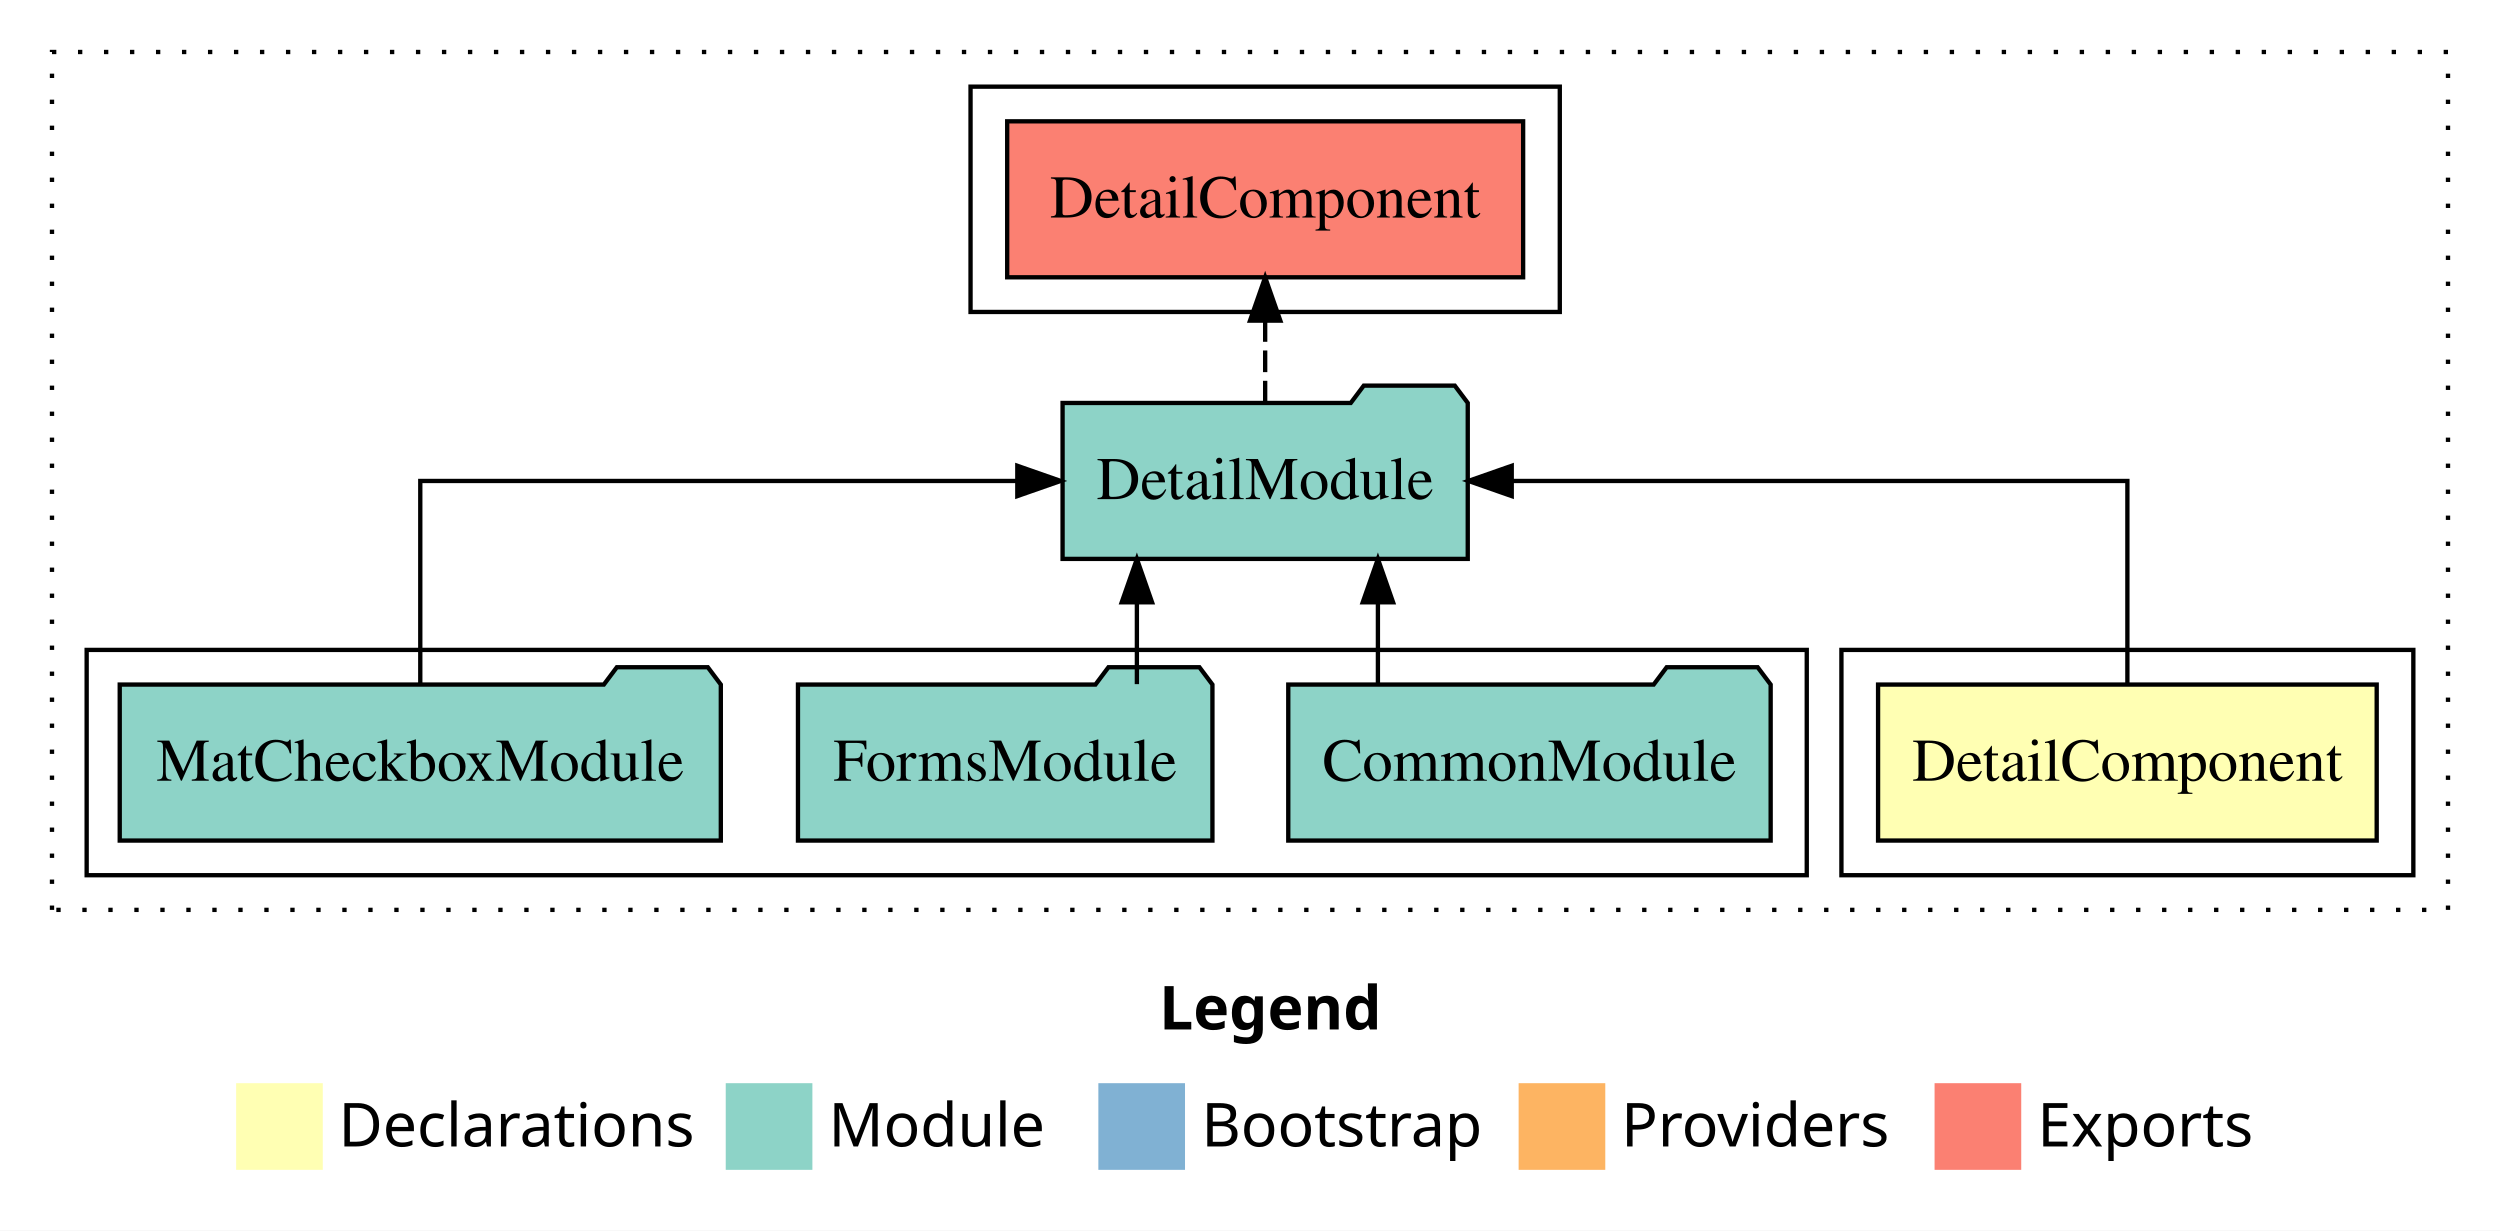
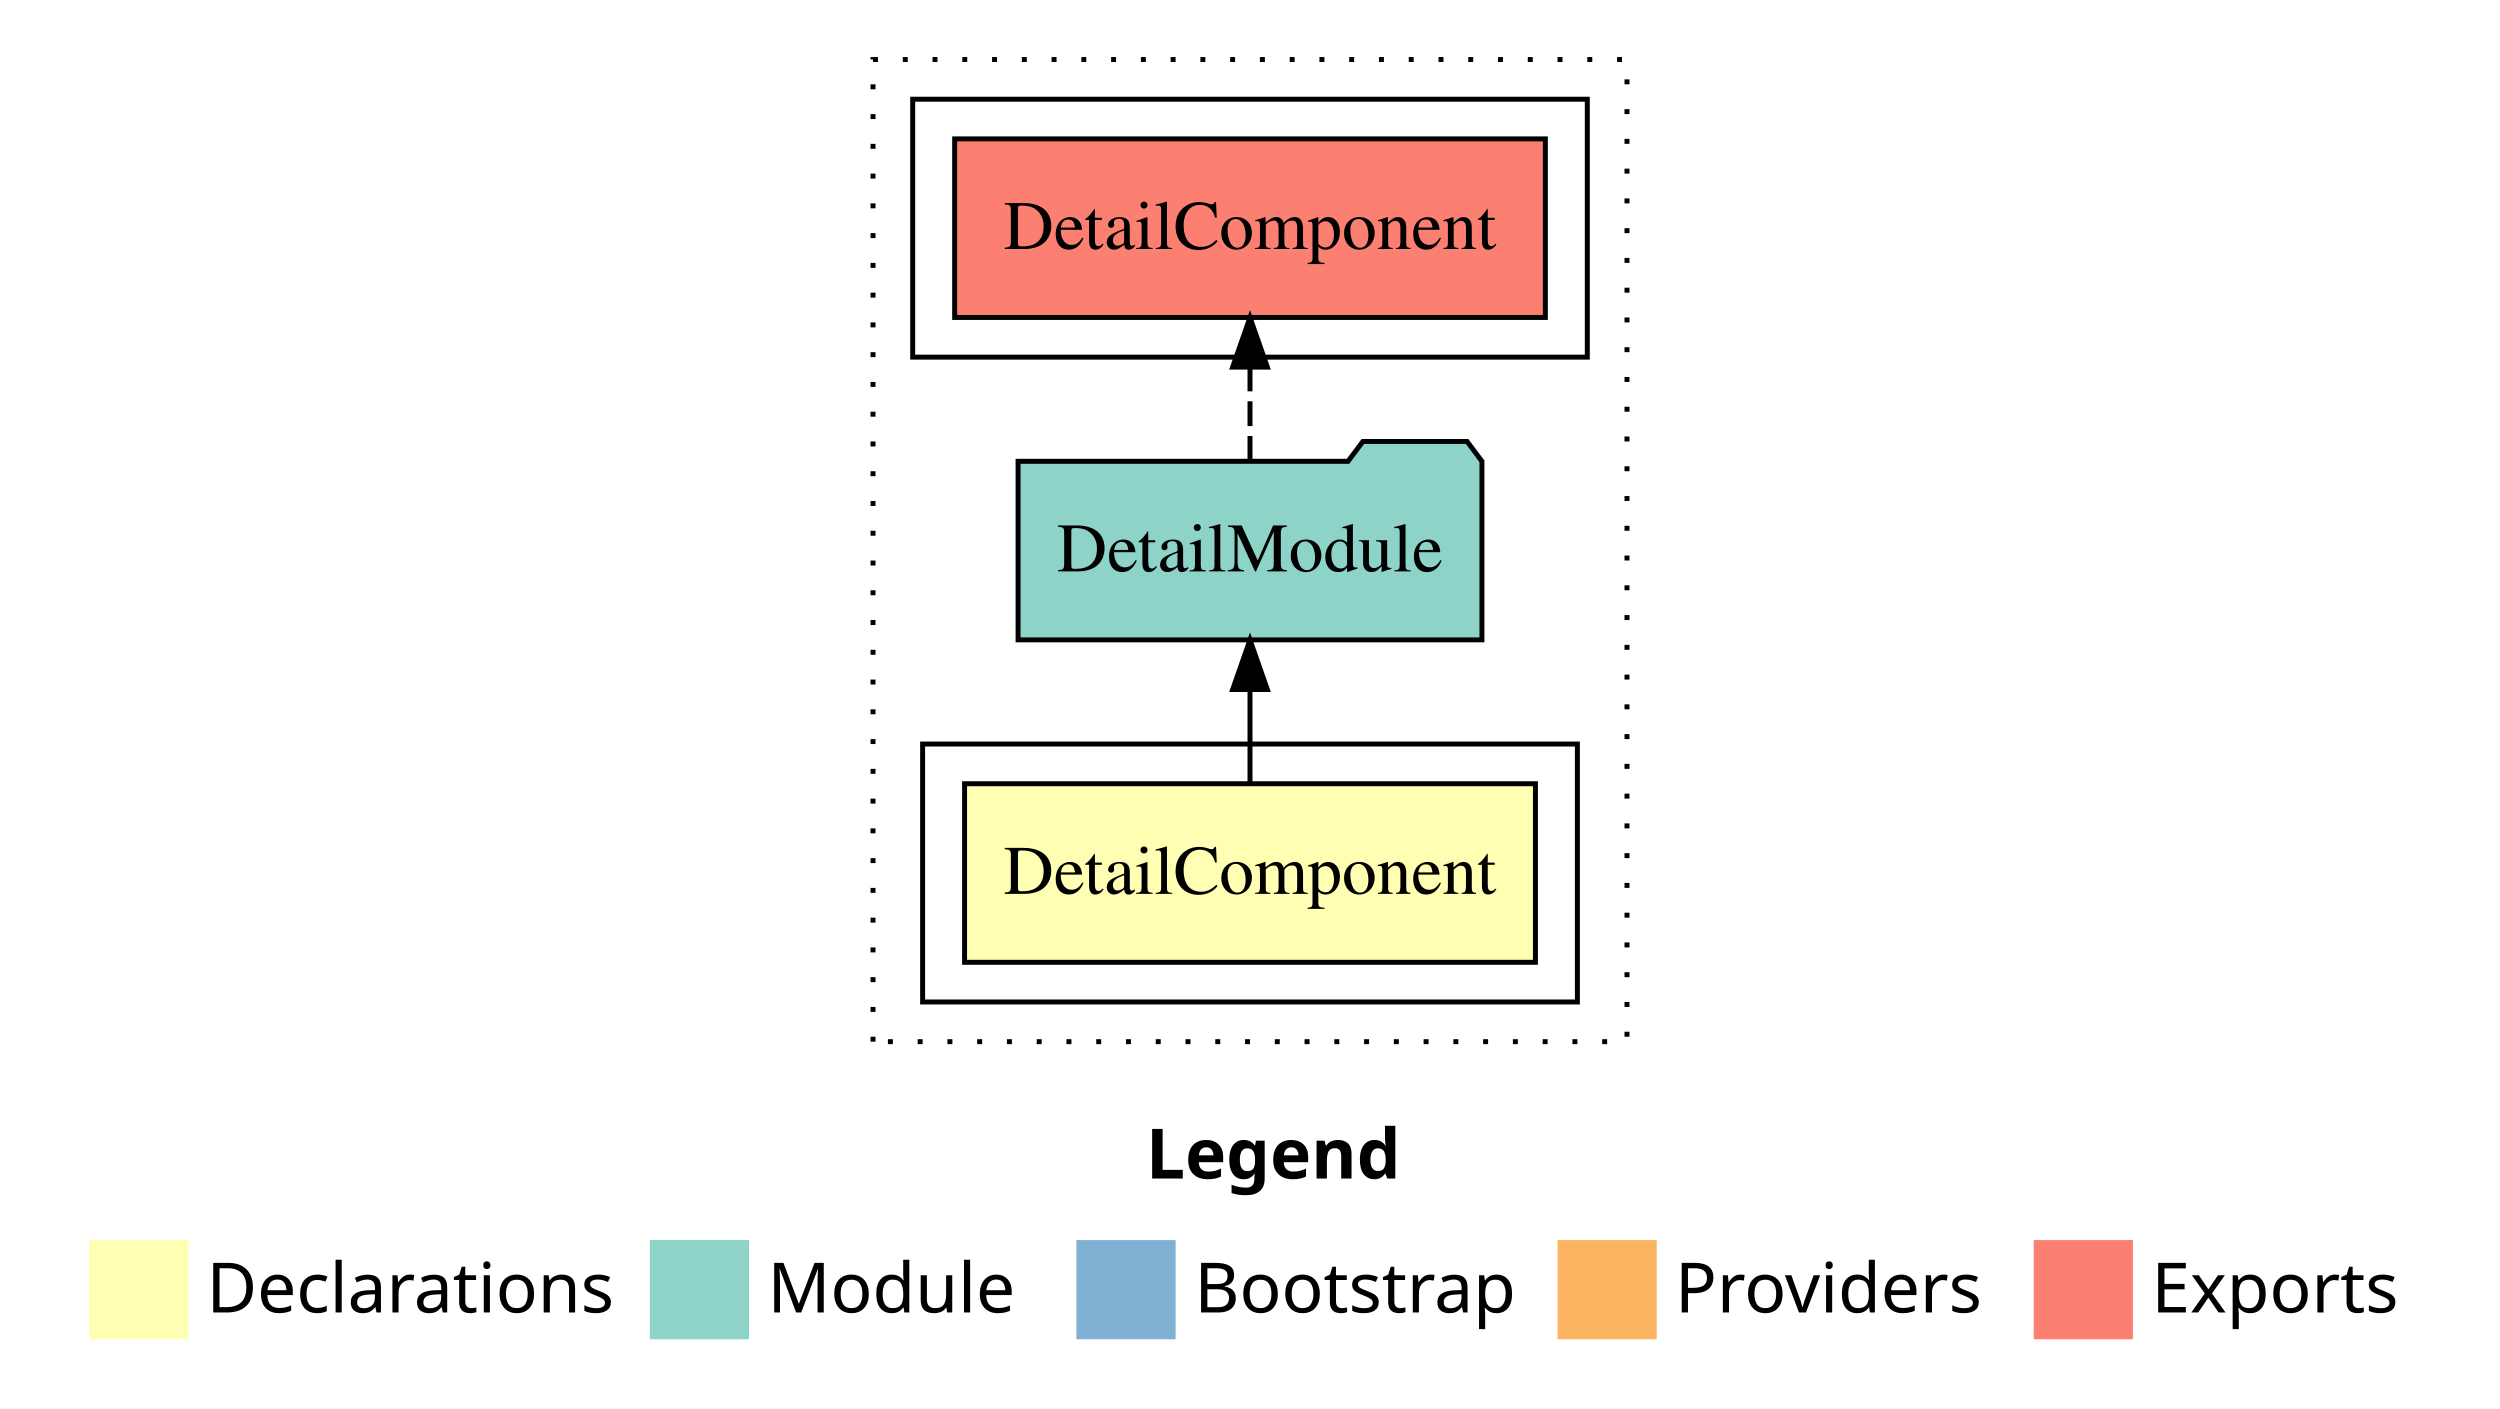
- <svg xmlns="http://www.w3.org/2000/svg" width="577pt" height="284pt" viewBox="0.00 0.00 577.00 284.00">
+ <svg xmlns="http://www.w3.org/2000/svg" width="504pt" height="284pt" viewBox="0.00 0.00 504.00 284.00">
  <g id="graph0" class="graph" transform="scale(1 1) rotate(0) translate(4 280)">
-     <polygon fill="#ffffff" stroke="transparent" points="-4,4 -4,-280 573,-280 573,4 -4,4" />
-     <text text-anchor="start" x="263.509" y="-42.4" font-family="sans-serif" font-weight="bold" font-size="14.00" fill="#000000">Legend</text>
-     <polygon fill="#ffffb3" stroke="transparent" points="50.5,-10 50.5,-30 70.5,-30 70.5,-10 50.5,-10" />
-     <text text-anchor="start" x="74.129" y="-15.4" font-family="sans-serif" font-size="14.00" fill="#000000">  Declarations</text>
-     <polygon fill="#8dd3c7" stroke="transparent" points="163.5,-10 163.5,-30 183.5,-30 183.5,-10 163.5,-10" />
-     <text text-anchor="start" x="187.225" y="-15.4" font-family="sans-serif" font-size="14.00" fill="#000000">  Module</text>
-     <polygon fill="#80b1d3" stroke="transparent" points="249.5,-10 249.5,-30 269.5,-30 269.5,-10 249.5,-10" />
-     <text text-anchor="start" x="273.281" y="-15.4" font-family="sans-serif" font-size="14.00" fill="#000000">  Bootstrap</text>
-     <polygon fill="#fdb462" stroke="transparent" points="346.5,-10 346.5,-30 366.5,-30 366.5,-10 346.5,-10" />
-     <text text-anchor="start" x="370.173" y="-15.4" font-family="sans-serif" font-size="14.00" fill="#000000">  Providers</text>
-     <polygon fill="#fb8072" stroke="transparent" points="442.5,-10 442.5,-30 462.5,-30 462.5,-10 442.5,-10" />
-     <text text-anchor="start" x="466.226" y="-15.4" font-family="sans-serif" font-size="14.00" fill="#000000">  Exports</text>
+     <polygon fill="#ffffff" stroke="transparent" points="-4,4 -4,-280 500,-280 500,4 -4,4" />
+     <text text-anchor="start" x="227.009" y="-42.4" font-family="sans-serif" font-weight="bold" font-size="14.00" fill="#000000">Legend</text>
+     <polygon fill="#ffffb3" stroke="transparent" points="14,-10 14,-30 34,-30 34,-10 14,-10" />
+     <text text-anchor="start" x="37.629" y="-15.4" font-family="sans-serif" font-size="14.00" fill="#000000">  Declarations</text>
+     <polygon fill="#8dd3c7" stroke="transparent" points="127,-10 127,-30 147,-30 147,-10 127,-10" />
+     <text text-anchor="start" x="150.725" y="-15.4" font-family="sans-serif" font-size="14.00" fill="#000000">  Module</text>
+     <polygon fill="#80b1d3" stroke="transparent" points="213,-10 213,-30 233,-30 233,-10 213,-10" />
+     <text text-anchor="start" x="236.781" y="-15.4" font-family="sans-serif" font-size="14.00" fill="#000000">  Bootstrap</text>
+     <polygon fill="#fdb462" stroke="transparent" points="310,-10 310,-30 330,-30 330,-10 310,-10" />
+     <text text-anchor="start" x="333.673" y="-15.4" font-family="sans-serif" font-size="14.00" fill="#000000">  Providers</text>
+     <polygon fill="#fb8072" stroke="transparent" points="406,-10 406,-30 426,-30 426,-10 406,-10" />
+     <text text-anchor="start" x="429.726" y="-15.4" font-family="sans-serif" font-size="14.00" fill="#000000">  Exports</text>
    <g id="clust1" class="cluster">
-       <polygon fill="none" stroke="#000000" stroke-dasharray="1,5" points="8,-70 8,-268 561,-268 561,-70 8,-70" />
+       <polygon fill="none" stroke="#000000" stroke-dasharray="1,5" points="172,-70 172,-268 324,-268 324,-70 172,-70" />
    </g>
    <g id="clust2" class="cluster">
-       <polygon fill="none" stroke="#000000" points="421,-78 421,-130 553,-130 553,-78 421,-78" />
-     </g>
-     <g id="clust4" class="cluster">
-       <polygon fill="none" stroke="#000000" points="16,-78 16,-130 413,-130 413,-78 16,-78" />
+       <polygon fill="none" stroke="#000000" points="182,-78 182,-130 314,-130 314,-78 182,-78" />
    </g>
    <g id="clust5" class="cluster">
-       <polygon fill="none" stroke="#000000" points="220,-208 220,-260 356,-260 356,-208 220,-208" />
+       <polygon fill="none" stroke="#000000" points="180,-208 180,-260 316,-260 316,-208 180,-208" />
    </g>
    <g id="node1" class="node">
-       <polygon fill="#ffffb3" stroke="#000000" points="544.541,-122 429.459,-122 429.459,-86 544.541,-86 544.541,-122" />
-       <text text-anchor="middle" x="487" y="-99.8" font-family="Times,serif" font-size="14.00" fill="#000000">DetailComponent</text>
+       <polygon fill="#ffffb3" stroke="#000000" points="305.541,-122 190.459,-122 190.459,-86 305.541,-86 305.541,-122" />
+       <text text-anchor="middle" x="248" y="-99.8" font-family="Times,serif" font-size="14.00" fill="#000000">DetailComponent</text>
    </g>
    <g id="node2" class="node">
-       <polygon fill="#8dd3c7" stroke="#000000" points="334.758,-187 331.758,-191 310.758,-191 307.758,-187 241.242,-187 241.242,-151 334.758,-151 334.758,-187" />
-       <text text-anchor="middle" x="288" y="-164.8" font-family="Times,serif" font-size="14.00" fill="#000000">DetailModule</text>
+       <polygon fill="#8dd3c7" stroke="#000000" points="294.758,-187 291.758,-191 270.758,-191 267.758,-187 201.242,-187 201.242,-151 294.758,-151 294.758,-187" />
+       <text text-anchor="middle" x="248" y="-164.8" font-family="Times,serif" font-size="14.00" fill="#000000">DetailModule</text>
    </g>
    <g id="edge1" class="edge">
-       <path fill="none" stroke="#000000" d="M487,-122.106C487,-141.339 487,-169 487,-169 487,-169 344.908,-169 344.908,-169" />
-       <polygon fill="#000000" stroke="#000000" points="344.908,-165.5 334.908,-169 344.908,-172.5 344.908,-165.5" />
-     </g>
-     <g id="node6" class="node">
-       <polygon fill="#fb8072" stroke="#000000" points="347.54,-252 228.46,-252 228.46,-216 347.54,-216 347.54,-252" />
-       <text text-anchor="middle" x="288" y="-229.8" font-family="Times,serif" font-size="14.00" fill="#000000">DetailComponent </text>
-     </g>
-     <g id="edge5" class="edge">
-       <path fill="none" stroke="#000000" stroke-dasharray="5,2" d="M288,-187.106C288,-187.106 288,-205.991 288,-205.991" />
-       <polygon fill="#000000" stroke="#000000" points="284.5,-205.991 288,-215.991 291.5,-205.991 284.5,-205.991" />
+       <path fill="none" stroke="#000000" d="M248,-122.106C248,-122.106 248,-140.991 248,-140.991" />
+       <polygon fill="#000000" stroke="#000000" points="244.5,-140.991 248,-150.991 251.5,-140.991 244.5,-140.991" />
    </g>
    <g id="node3" class="node">
-       <polygon fill="#8dd3c7" stroke="#000000" points="404.668,-122 401.668,-126 380.668,-126 377.668,-122 293.332,-122 293.332,-86 404.668,-86 404.668,-122" />
-       <text text-anchor="middle" x="349" y="-99.8" font-family="Times,serif" font-size="14.00" fill="#000000">CommonModule</text>
+       <polygon fill="#fb8072" stroke="#000000" points="307.54,-252 188.46,-252 188.46,-216 307.54,-216 307.54,-252" />
+       <text text-anchor="middle" x="248" y="-229.8" font-family="Times,serif" font-size="14.00" fill="#000000">DetailComponent </text>
    </g>
    <g id="edge2" class="edge">
-       <path fill="none" stroke="#000000" d="M314.022,-122.106C314.022,-122.106 314.022,-140.991 314.022,-140.991" />
-       <polygon fill="#000000" stroke="#000000" points="310.522,-140.991 314.022,-150.991 317.522,-140.991 310.522,-140.991" />
-     </g>
-     <g id="node4" class="node">
-       <polygon fill="#8dd3c7" stroke="#000000" points="275.829,-122 272.829,-126 251.829,-126 248.829,-122 180.171,-122 180.171,-86 275.829,-86 275.829,-122" />
-       <text text-anchor="middle" x="228" y="-99.8" font-family="Times,serif" font-size="14.00" fill="#000000">FormsModule</text>
-     </g>
-     <g id="edge3" class="edge">
-       <path fill="none" stroke="#000000" d="M258.393,-122.106C258.393,-122.106 258.393,-140.991 258.393,-140.991" />
-       <polygon fill="#000000" stroke="#000000" points="254.893,-140.991 258.393,-150.991 261.893,-140.991 254.893,-140.991" />
-     </g>
-     <g id="node5" class="node">
-       <polygon fill="#8dd3c7" stroke="#000000" points="162.365,-122 159.365,-126 138.365,-126 135.365,-122 23.634,-122 23.634,-86 162.365,-86 162.365,-122" />
-       <text text-anchor="middle" x="93" y="-99.8" font-family="Times,serif" font-size="14.00" fill="#000000">MatCheckboxModule</text>
-     </g>
-     <g id="edge4" class="edge">
-       <path fill="none" stroke="#000000" d="M93,-122.106C93,-141.339 93,-169 93,-169 93,-169 230.796,-169 230.796,-169" />
-       <polygon fill="#000000" stroke="#000000" points="230.796,-172.5 240.796,-169 230.796,-165.5 230.796,-172.5" />
+       <path fill="none" stroke="#000000" stroke-dasharray="5,2" d="M248,-187.106C248,-187.106 248,-205.991 248,-205.991" />
+       <polygon fill="#000000" stroke="#000000" points="244.5,-205.991 248,-215.991 251.5,-205.991 244.5,-205.991" />
    </g>
  </g>
</svg>
